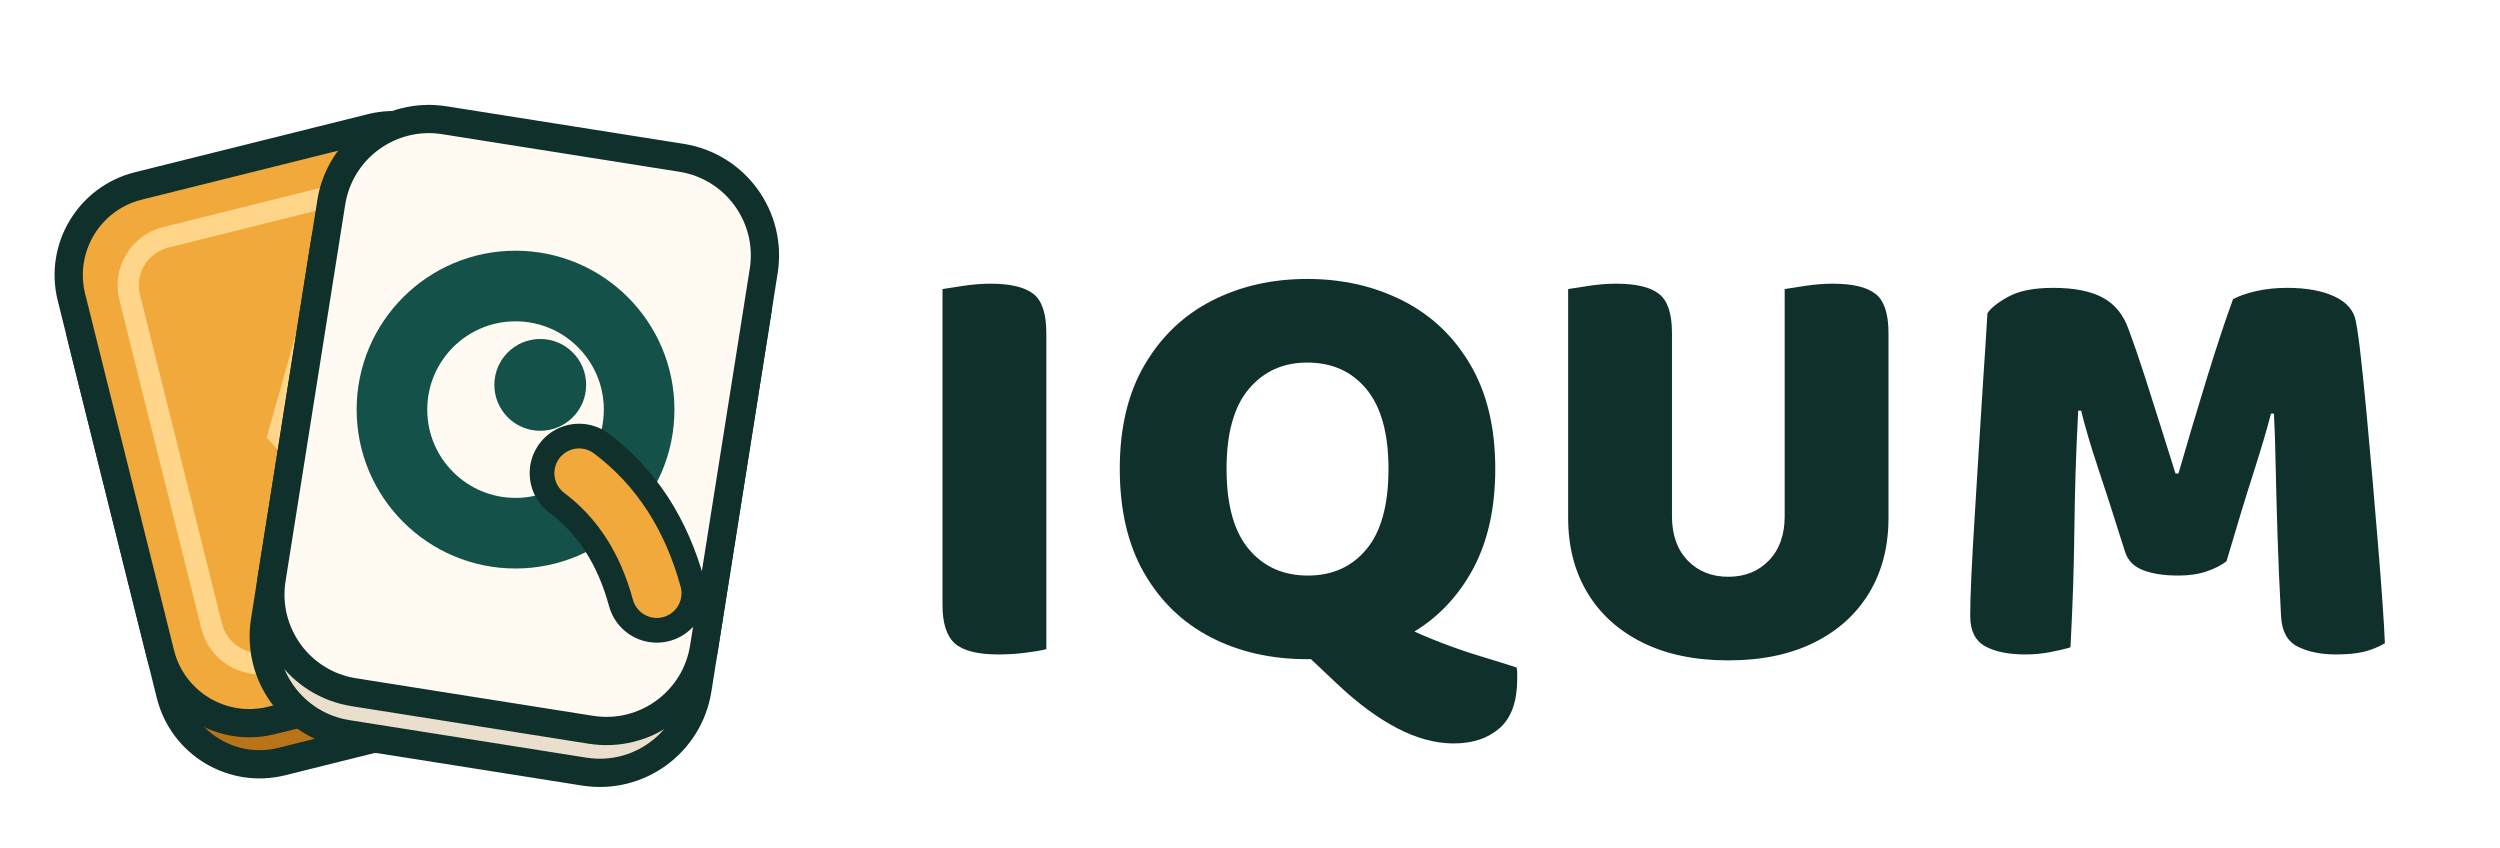
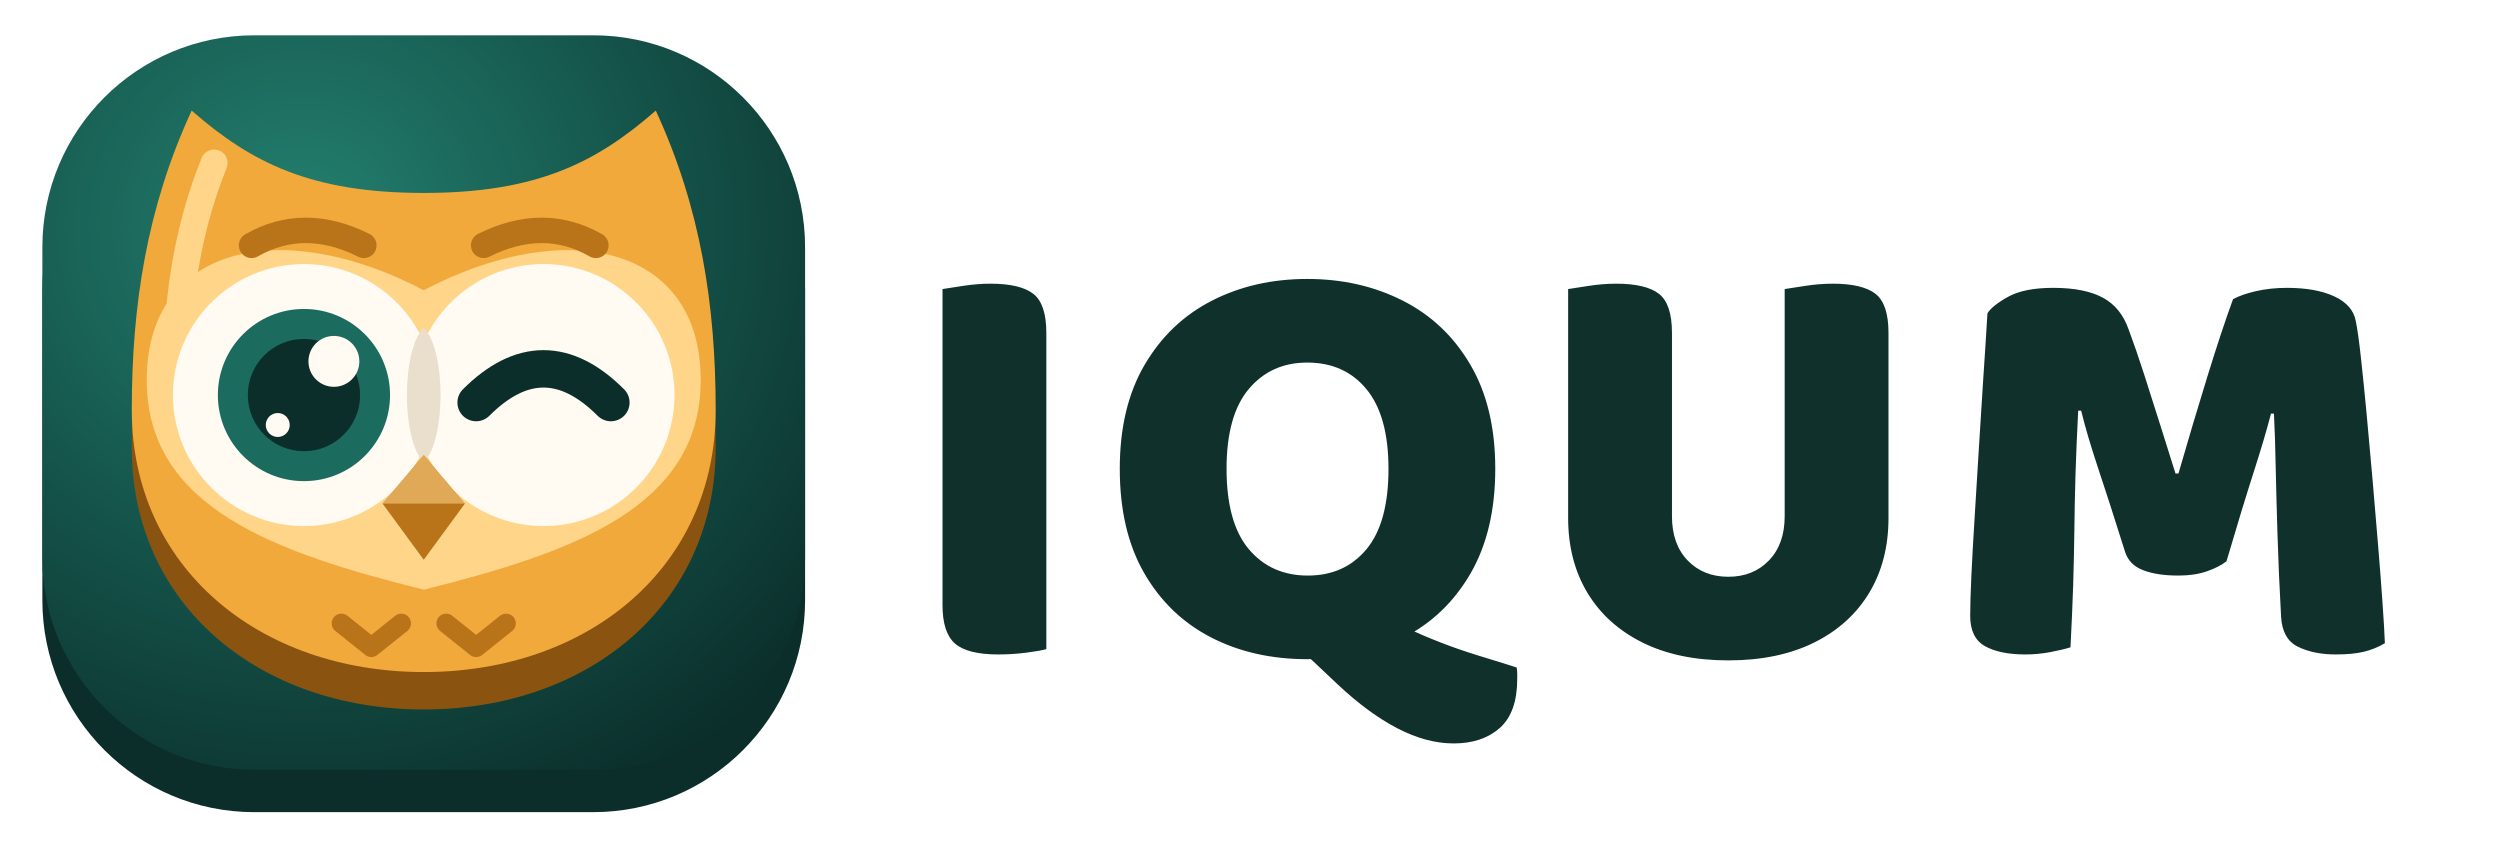
<svg xmlns="http://www.w3.org/2000/svg" viewBox="0 0 354 120" width="354" height="120" role="img" aria-label="IQUM logosu">
-   <g stroke-linejoin="round">
-     <g transform="rotate(-14 46 62)">
-       <rect x="16" y="27" width="60" height="78" rx="13" fill="#B9741A" stroke="#10302B" stroke-width="4" />
-       <rect x="16" y="21" width="60" height="78" rx="13" fill="#F2A93B" stroke="#10302B" stroke-width="4" />
-       <rect x="24" y="29" width="44" height="62" rx="7" fill="none" stroke="#FFD58A" stroke-width="3" />
-       <path d="M46 46l8 14-8 14-8-14z" fill="#FFD58A" />
+   <defs>
+     <radialGradient id="mfelt" cx="34%" cy="26%" r="88%">
+       <stop offset="0" stop-color="#23806F" />
+       <stop offset=".55" stop-color="#145249" />
+       <stop offset="1" stop-color="#0B2E2A" />
+     </radialGradient>
+   </defs>
+   <rect x="6" y="11" width="108" height="104" rx="30" fill="#0B2E2A" />
+   <rect x="6" y="5" width="108" height="104" rx="30" fill="url(#mfelt)" />
+   <g transform="translate(60 57) scale(1.06) translate(-50 -54)">
+     <g stroke-linecap="round" stroke-linejoin="round">
+       <path d="M19 15C27 22 35 26 50 26C65 26 73 22 81 15C87 28 89 41 89 55C89 76 72 90 50 90C28 90 11 76 11 55C11 41 13 28 19 15Z" fill="#8A5410" transform="translate(0 5)" />
+       <path d="M19 15C27 22 35 26 50 26C65 26 73 22 81 15C87 28 89 41 89 55C89 76 72 90 50 90C28 90 11 76 11 55C11 41 13 28 19 15Z" fill="#F2A93B" />
+       <path d="M17 50C17 36 20 27 22 22" fill="none" stroke="#FFD58A" stroke-width="3.6" />
+       <path d="M13 51C13 33 31 29 50 39C69 29 87 33 87 51C87 68 70 74 50 79C30 74 13 68 13 51Z" fill="#FFD58A" />
+       <path d="M39 83.5l4 3.2 4-3.2M53 83.5l4 3.2 4-3.2" fill="none" stroke="#B9741A" stroke-width="2.6" />
+       <circle cx="34" cy="53" r="17.5" fill="#FFFBF3" />
+       <circle cx="66" cy="53" r="17.5" fill="#FFFBF3" />
+       <path d="M50 44C47 47 47 59 50 62C53 59 53 47 50 44Z" fill="#E9DFCC" />
+       <circle cx="34" cy="53" r="11.5" fill="#1B6B5E" />
+       <circle cx="34" cy="53" r="7.5" fill="#0B2E2A" />
+       <circle cx="38" cy="48.5" r="3.4" fill="#FFFBF3" />
+       <circle cx="30.5" cy="57" r="1.6" fill="#FFFBF3" />
+       <path d="M57 54Q66 45 75 54" fill="none" stroke="#0B2E2A" stroke-width="5" />
+       <path d="M50 61l5.5 6.5-5.5 7.5-5.5-7.5z" fill="#B9741A" />
+       <path d="M50 61l5.5 6.5H44.5z" fill="#FFD58A" opacity=".55" />
+       <path d="M27 33Q34 29 42 33M58 33Q66 29 73 33" fill="none" stroke="#B9741A" stroke-width="3.4" />
    </g>
-     <g transform="rotate(9 72 62)">
-       <rect x="42" y="25" width="62" height="82" rx="14" fill="#E9DFCC" stroke="#10302B" stroke-width="4" />
-       <rect x="42" y="19" width="62" height="82" rx="14" fill="#FFFBF3" stroke="#10302B" stroke-width="4" />
-     </g>
-     <circle cx="73" cy="58" r="17.5" fill="none" stroke="#145249" stroke-width="10" />
-     <circle cx="76.5" cy="54.5" r="6.5" fill="#145249" />
-     <path d="M82 67q8 6 11 17" fill="none" stroke="#10302B" stroke-width="14" stroke-linecap="round" />
-     <path d="M82 67q8 6 11 17" fill="none" stroke="#F2A93B" stroke-width="7" stroke-linecap="round" />
  </g>
  <path d="M133.46 85.70L133.46 54.87L148.16 54.87L148.16 91.92Q147.24 92.17 145.30 92.42Q143.37 92.67 141.36 92.67L141.36 92.67Q136.99 92.67 135.22 91.12Q133.46 89.56 133.46 85.70L133.46 85.70ZM148.16 47.14L148.16 74.28L133.46 74.28L133.46 40.93Q134.47 40.76 136.44 40.47Q138.42 40.17 140.26 40.17L140.26 40.17Q144.46 40.17 146.31 41.60Q148.16 43.03 148.16 47.14L148.16 47.14ZM189.47 96.96L183.68 91.50L198.96 88.81Q201.40 89.98 204.13 91.03Q206.86 92.08 209.63 92.92Q212.40 93.76 214.76 94.52L214.76 94.52Q214.84 95.02 214.84 95.40Q214.84 95.78 214.84 96.12L214.84 96.12Q214.84 100.90 212.36 103.09Q209.88 105.27 205.85 105.27L205.85 105.27Q201.99 105.27 197.87 103.13Q193.76 100.99 189.47 96.96L189.47 96.96ZM211.73 66.38L211.73 66.38Q211.73 75.12 208.25 81.16Q204.76 87.21 198.75 90.28Q192.75 93.34 185.10 93.34L185.10 93.34Q177.46 93.34 171.45 90.24Q165.45 87.13 162.00 81.12Q158.56 75.12 158.56 66.38L158.56 66.38Q158.56 57.64 162.09 51.64Q165.62 45.63 171.62 42.57Q177.63 39.50 185.10 39.50L185.10 39.50Q192.58 39.50 198.63 42.57Q204.68 45.63 208.20 51.64Q211.73 57.64 211.73 66.38ZM196.61 66.38L196.61 66.38Q196.61 58.90 193.50 55.12Q190.40 51.34 185.10 51.34L185.10 51.34Q179.98 51.34 176.83 55.08Q173.68 58.82 173.68 66.38L173.68 66.38Q173.68 74.02 176.83 77.76Q179.98 81.50 185.19 81.50L185.19 81.50Q190.40 81.50 193.50 77.76Q196.61 74.02 196.61 66.38ZM244.73 93.51L244.73 93.51Q237.67 93.51 232.59 90.99Q227.51 88.47 224.78 83.94Q222.05 79.40 222.05 73.35L222.05 73.35L222.05 68.23L236.75 68.23L236.75 73.10Q236.75 77.05 238.97 79.36Q241.20 81.67 244.73 81.67L244.73 81.67Q248.26 81.67 250.48 79.36Q252.71 77.05 252.71 73.10L252.71 73.10L252.71 68.23L267.41 68.23L267.41 73.35Q267.41 79.40 264.68 83.94Q261.95 88.47 256.87 90.99Q251.78 93.51 244.73 93.51ZM236.75 47.14L236.75 70.50L222.05 70.50L222.05 40.93Q223.06 40.76 225.03 40.47Q227.00 40.17 228.85 40.17L228.85 40.17Q233.05 40.17 234.90 41.60Q236.75 43.03 236.75 47.14L236.75 47.14ZM267.41 47.14L267.41 70.66L252.71 70.66L252.71 40.93Q253.72 40.76 255.69 40.47Q257.66 40.17 259.51 40.17L259.51 40.17Q263.71 40.17 265.56 41.60Q267.41 43.03 267.41 47.14L267.41 47.14ZM315.27 79.48L315.27 79.48Q314.18 80.32 312.46 80.91Q310.74 81.50 308.47 81.50L308.47 81.50Q305.44 81.50 303.47 80.74Q301.50 79.99 300.91 78.14L300.91 78.14Q298.56 70.66 297.04 66.13Q295.53 61.59 294.69 58.15L294.69 58.15L294.27 58.15Q294.02 63.10 293.89 67.18Q293.77 71.25 293.73 75.07Q293.68 78.90 293.56 82.89Q293.43 86.88 293.18 91.66L293.18 91.66Q292.09 92 290.32 92.34Q288.56 92.67 286.80 92.67L286.80 92.67Q283.18 92.67 281.08 91.50Q278.98 90.32 278.98 87.21L278.98 87.21Q278.98 85.11 279.15 81.46Q279.32 77.80 279.61 73.23Q279.91 68.65 280.20 63.61Q280.50 58.57 280.83 53.61Q281.17 48.66 281.42 44.37L281.42 44.37Q282.09 43.28 284.36 42.02Q286.63 40.76 290.74 40.76L290.74 40.76Q295.20 40.76 297.76 42.15Q300.32 43.53 301.41 46.64L301.41 46.64Q302.42 49.33 303.60 52.98Q304.77 56.64 305.95 60.37Q307.12 64.11 308.05 67.05L308.05 67.05L308.47 67.05Q310.48 60.08 312.54 53.40Q314.60 46.72 316.20 42.36L316.20 42.36Q317.46 41.68 319.47 41.22Q321.49 40.76 323.84 40.76L323.84 40.76Q327.96 40.76 330.56 41.98Q333.16 43.20 333.58 45.46L333.58 45.46Q333.92 47.14 334.30 50.59Q334.68 54.03 335.10 58.48Q335.52 62.94 335.94 67.77Q336.36 72.60 336.73 77.13Q337.11 81.67 337.36 85.32Q337.62 88.98 337.70 91.08L337.70 91.08Q336.27 91.92 334.72 92.29Q333.16 92.67 330.73 92.67L330.73 92.67Q327.62 92.67 325.39 91.58Q323.17 90.49 323 87.30L323 87.30Q322.66 81.16 322.50 75.87Q322.33 70.58 322.24 66.21Q322.16 61.84 321.99 58.57L321.99 58.57L321.57 58.57Q320.73 61.84 319.14 66.80Q317.54 71.76 315.27 79.48Z" fill="#10302B" />
</svg>
